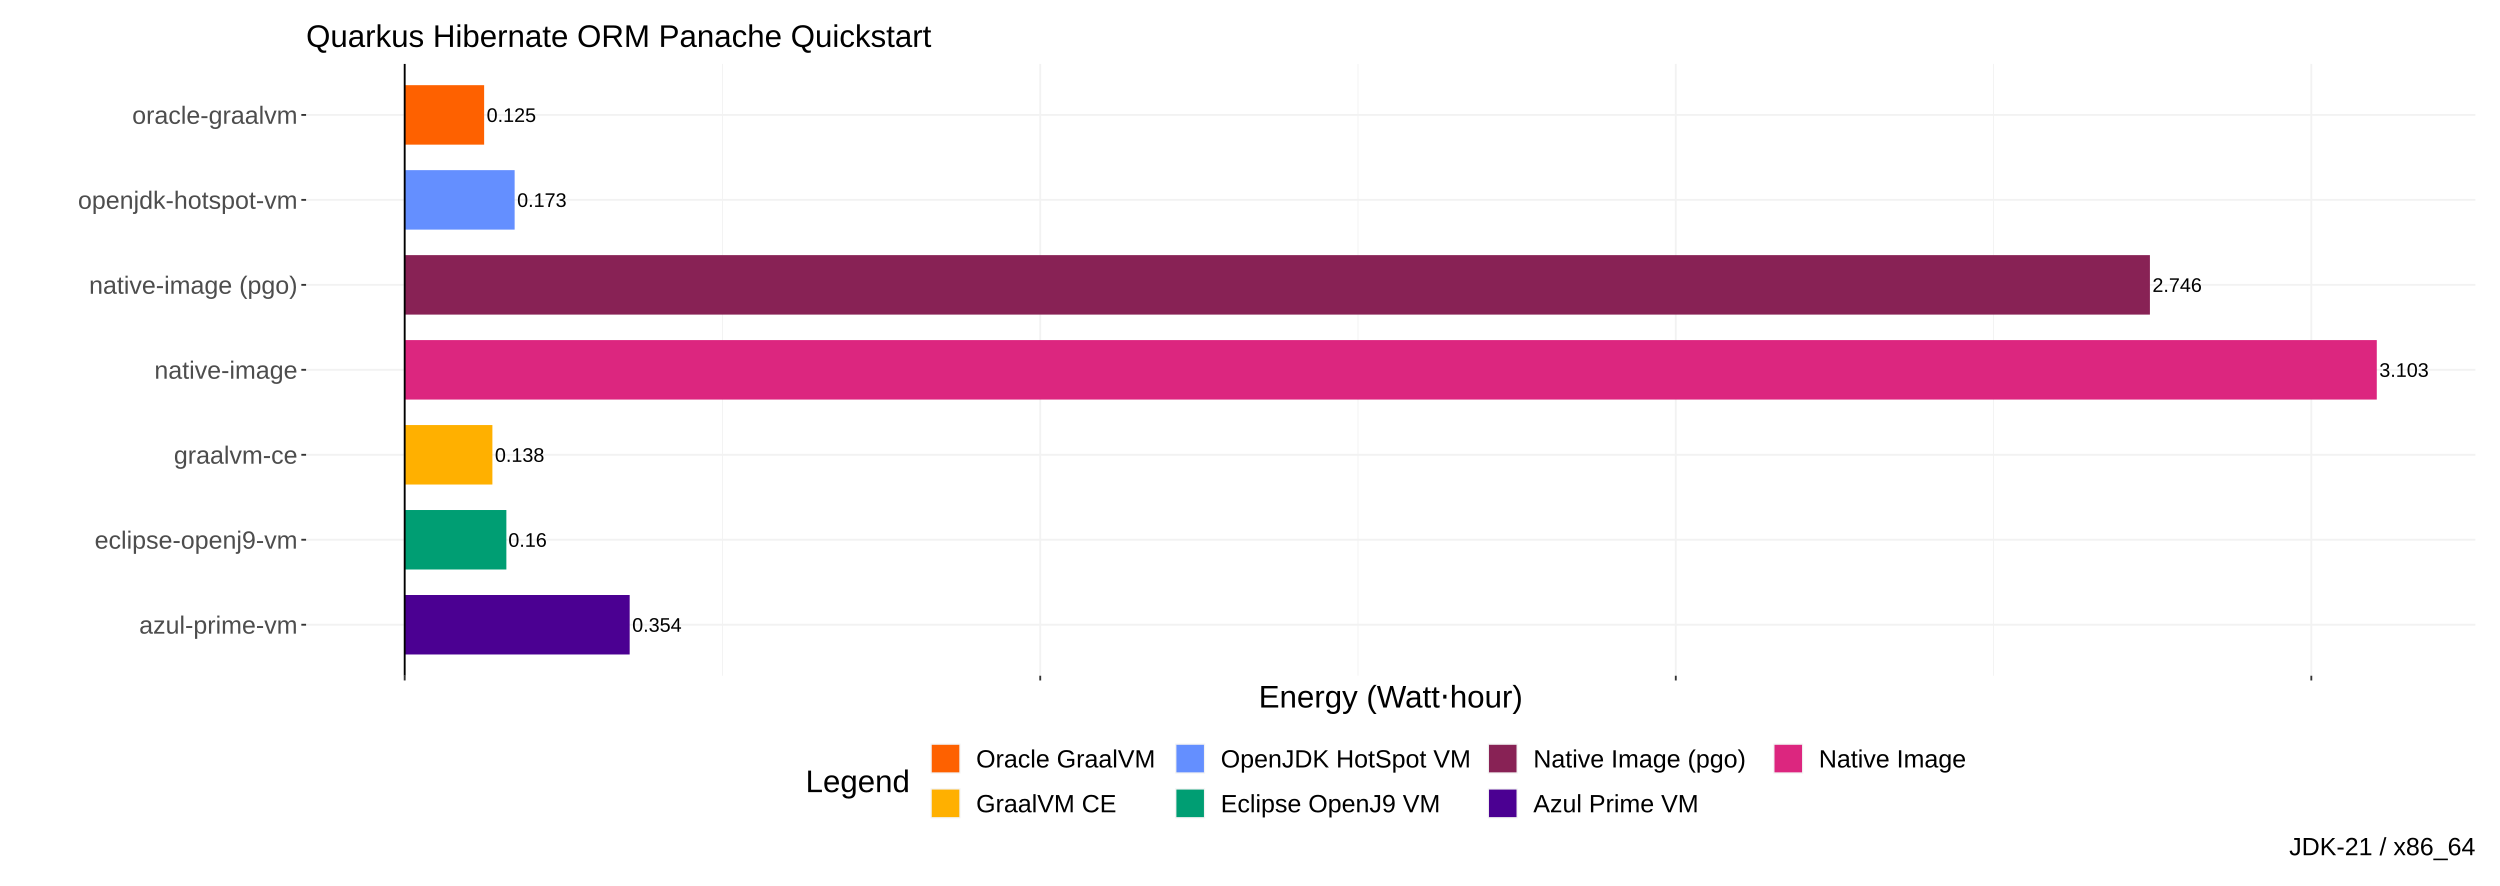
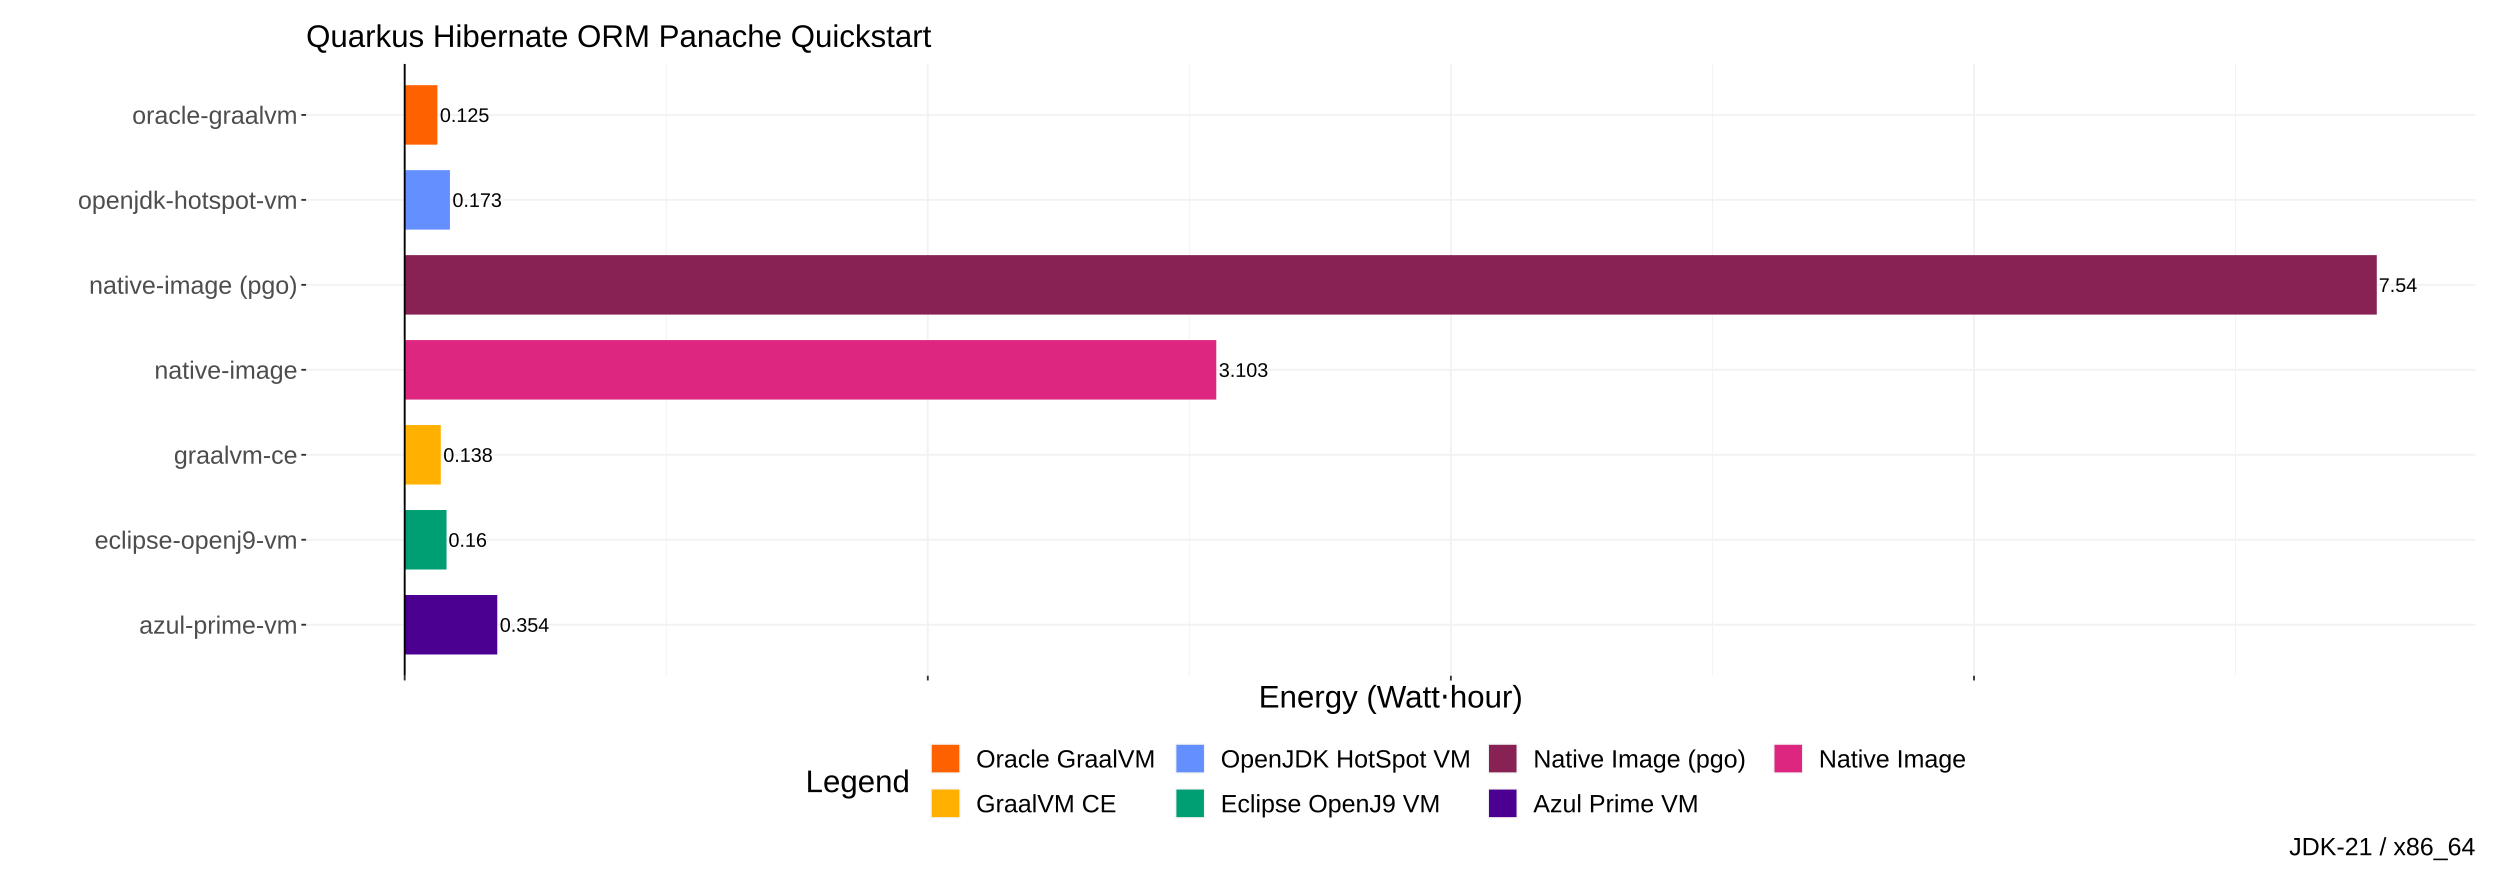
<svg xmlns="http://www.w3.org/2000/svg" class="svglite" width="1440.00pt" height="510.24pt" viewBox="0 0 1440.00 510.24">
  <defs>
    <style type="text/css">
    .svglite line, .svglite polyline, .svglite polygon, .svglite path, .svglite rect, .svglite circle {
      fill: none;
      stroke: #000000;
      stroke-linecap: round;
      stroke-linejoin: round;
      stroke-miterlimit: 10.00;
    }
    .svglite text {
      white-space: pre;
    }
  </style>
  </defs>
  <rect width="100%" height="100%" style="stroke: none; fill: #FFFFFF;" />
  <defs>
    <clipPath id="cpMC4wMHwxNDQwLjAwfDAuMDB8NTEwLjI0">
      <rect x="0.00" y="0.00" width="1440.00" height="510.24" />
    </clipPath>
  </defs>
  <g clip-path="url(#cpMC4wMHwxNDQwLjAwfDAuMDB8NTEwLjI0)">
    <rect x="0.00" y="0.00" width="1440.00" height="510.24" style="stroke-width: 1.07; stroke: #FFFFFF; fill: #FFFFFF;" />
    <rect x="176.30" y="36.82" width="1249.53" height="352.39" style="stroke-width: 1.07; stroke: none;" />
-     <polyline points="416.13,389.21 416.13,36.82 " style="stroke-width: 0.53; stroke: #F2F2F2; stroke-linecap: butt;" />
-     <polyline points="782.21,389.21 782.21,36.82 " style="stroke-width: 0.53; stroke: #F2F2F2; stroke-linecap: butt;" />
-     <polyline points="1148.29,389.21 1148.29,36.82 " style="stroke-width: 0.53; stroke: #F2F2F2; stroke-linecap: butt;" />
+     <polyline points="383.75,389.21 383.75,36.82 " style="stroke-width: 0.53; stroke: #F2F2F2; stroke-linecap: butt;" />
+     <polyline points="685.06,389.21 685.06,36.82 " style="stroke-width: 0.53; stroke: #F2F2F2; stroke-linecap: butt;" />
+     <polyline points="986.37,389.21 986.37,36.82 " style="stroke-width: 0.53; stroke: #F2F2F2; stroke-linecap: butt;" />
+     <polyline points="1287.68,389.21 1287.68,36.82 " style="stroke-width: 0.53; stroke: #F2F2F2; stroke-linecap: butt;" />
    <polyline points="176.30,359.85 1425.83,359.85 " style="stroke-width: 1.07; stroke: #F2F2F2; stroke-linecap: butt;" />
    <polyline points="176.30,310.90 1425.83,310.90 " style="stroke-width: 1.07; stroke: #F2F2F2; stroke-linecap: butt;" />
    <polyline points="176.30,261.96 1425.83,261.96 " style="stroke-width: 1.07; stroke: #F2F2F2; stroke-linecap: butt;" />
    <polyline points="176.30,213.02 1425.83,213.02 " style="stroke-width: 1.07; stroke: #F2F2F2; stroke-linecap: butt;" />
    <polyline points="176.30,164.08 1425.83,164.08 " style="stroke-width: 1.07; stroke: #F2F2F2; stroke-linecap: butt;" />
    <polyline points="176.30,115.13 1425.83,115.13 " style="stroke-width: 1.07; stroke: #F2F2F2; stroke-linecap: butt;" />
    <polyline points="176.30,66.19 1425.83,66.19 " style="stroke-width: 1.07; stroke: #F2F2F2; stroke-linecap: butt;" />
    <polyline points="233.10,389.21 233.10,36.82 " style="stroke-width: 1.07; stroke: #F2F2F2; stroke-linecap: butt;" />
-     <polyline points="599.17,389.21 599.17,36.82 " style="stroke-width: 1.07; stroke: #F2F2F2; stroke-linecap: butt;" />
-     <polyline points="965.25,389.21 965.25,36.82 " style="stroke-width: 1.07; stroke: #F2F2F2; stroke-linecap: butt;" />
-     <polyline points="1331.32,389.21 1331.32,36.82 " style="stroke-width: 1.07; stroke: #F2F2F2; stroke-linecap: butt;" />
-     <rect x="233.10" y="342.72" width="129.59" height="34.26" style="stroke-width: 1.07; stroke: none; stroke-linecap: butt; stroke-linejoin: miter; fill: #4B0092;" />
-     <rect x="233.10" y="293.77" width="58.57" height="34.26" style="stroke-width: 1.07; stroke: none; stroke-linecap: butt; stroke-linejoin: miter; fill: #009E73;" />
-     <rect x="233.10" y="244.83" width="50.52" height="34.26" style="stroke-width: 1.07; stroke: none; stroke-linecap: butt; stroke-linejoin: miter; fill: #FFB000;" />
-     <rect x="233.10" y="195.89" width="1135.93" height="34.26" style="stroke-width: 1.07; stroke: none; stroke-linecap: butt; stroke-linejoin: miter; fill: #DC267F;" />
-     <rect x="233.10" y="146.95" width="1005.25" height="34.26" style="stroke-width: 1.07; stroke: none; stroke-linecap: butt; stroke-linejoin: miter; fill: #882255;" />
-     <rect x="233.10" y="98.00" width="63.33" height="34.26" style="stroke-width: 1.07; stroke: none; stroke-linecap: butt; stroke-linejoin: miter; fill: #648FFF;" />
-     <rect x="233.10" y="49.06" width="45.76" height="34.26" style="stroke-width: 1.07; stroke: none; stroke-linecap: butt; stroke-linejoin: miter; fill: #FE6100;" />
-     <text x="364.14" y="363.91" style="font-size: 11.38px; font-family: &quot;Liberation Sans&quot;;" textLength="29.08px" lengthAdjust="spacingAndGlyphs">0.354</text>
-     <text x="292.80" y="314.97" style="font-size: 11.38px; font-family: &quot;Liberation Sans&quot;;" textLength="22.57px" lengthAdjust="spacingAndGlyphs">0.16</text>
-     <text x="285.07" y="266.03" style="font-size: 11.38px; font-family: &quot;Liberation Sans&quot;;" textLength="29.08px" lengthAdjust="spacingAndGlyphs">0.138</text>
-     <text x="1370.48" y="217.08" style="font-size: 11.38px; font-family: &quot;Liberation Sans&quot;;" textLength="29.08px" lengthAdjust="spacingAndGlyphs">3.103</text>
-     <text x="1239.79" y="168.14" style="font-size: 11.38px; font-family: &quot;Liberation Sans&quot;;" textLength="29.08px" lengthAdjust="spacingAndGlyphs">2.746</text>
-     <text x="297.88" y="119.20" style="font-size: 11.38px; font-family: &quot;Liberation Sans&quot;;" textLength="29.08px" lengthAdjust="spacingAndGlyphs">0.173</text>
-     <text x="280.31" y="70.25" style="font-size: 11.38px; font-family: &quot;Liberation Sans&quot;;" textLength="29.08px" lengthAdjust="spacingAndGlyphs">0.125</text>
+     <polyline points="534.40,389.21 534.40,36.82 " style="stroke-width: 1.07; stroke: #F2F2F2; stroke-linecap: butt;" />
+     <polyline points="835.71,389.21 835.71,36.82 " style="stroke-width: 1.07; stroke: #F2F2F2; stroke-linecap: butt;" />
+     <polyline points="1137.02,389.21 1137.02,36.82 " style="stroke-width: 1.07; stroke: #F2F2F2; stroke-linecap: butt;" />
+     <rect x="233.10" y="342.72" width="53.33" height="34.26" style="stroke-width: 1.07; stroke: none; stroke-linecap: butt; stroke-linejoin: miter; fill: #4B0092;" />
+     <rect x="233.10" y="293.77" width="24.10" height="34.26" style="stroke-width: 1.07; stroke: none; stroke-linecap: butt; stroke-linejoin: miter; fill: #009E73;" />
+     <rect x="233.10" y="244.83" width="20.79" height="34.26" style="stroke-width: 1.07; stroke: none; stroke-linecap: butt; stroke-linejoin: miter; fill: #FFB000;" />
+     <rect x="233.10" y="195.89" width="467.48" height="34.26" style="stroke-width: 1.07; stroke: none; stroke-linecap: butt; stroke-linejoin: miter; fill: #DC267F;" />
+     <rect x="233.10" y="146.95" width="1135.93" height="34.26" style="stroke-width: 1.07; stroke: none; stroke-linecap: butt; stroke-linejoin: miter; fill: #882255;" />
+     <rect x="233.10" y="98.00" width="26.06" height="34.26" style="stroke-width: 1.07; stroke: none; stroke-linecap: butt; stroke-linejoin: miter; fill: #648FFF;" />
+     <rect x="233.10" y="49.06" width="18.83" height="34.26" style="stroke-width: 1.07; stroke: none; stroke-linecap: butt; stroke-linejoin: miter; fill: #FE6100;" />
+     <text x="287.88" y="363.91" style="font-size: 11.38px; font-family: &quot;Liberation Sans&quot;;" textLength="29.08px" lengthAdjust="spacingAndGlyphs">0.354</text>
+     <text x="258.33" y="314.97" style="font-size: 11.38px; font-family: &quot;Liberation Sans&quot;;" textLength="22.57px" lengthAdjust="spacingAndGlyphs">0.16</text>
+     <text x="255.34" y="266.03" style="font-size: 11.38px; font-family: &quot;Liberation Sans&quot;;" textLength="29.08px" lengthAdjust="spacingAndGlyphs">0.138</text>
+     <text x="702.03" y="217.08" style="font-size: 11.38px; font-family: &quot;Liberation Sans&quot;;" textLength="29.08px" lengthAdjust="spacingAndGlyphs">3.103</text>
+     <text x="1370.16" y="168.14" style="font-size: 11.38px; font-family: &quot;Liberation Sans&quot;;" textLength="22.57px" lengthAdjust="spacingAndGlyphs">7.54</text>
+     <text x="260.61" y="119.20" style="font-size: 11.38px; font-family: &quot;Liberation Sans&quot;;" textLength="29.08px" lengthAdjust="spacingAndGlyphs">0.173</text>
+     <text x="253.38" y="70.25" style="font-size: 11.38px; font-family: &quot;Liberation Sans&quot;;" textLength="29.08px" lengthAdjust="spacingAndGlyphs">0.125</text>
    <line x1="233.10" y1="389.21" x2="233.10" y2="36.82" style="stroke-width: 1.07; stroke-linecap: butt;" />
    <text x="171.37" y="364.99" text-anchor="end" style="font-size: 14.40px;fill: #4D4D4D; font-family: &quot;Liberation Sans&quot;;" textLength="97.55px" lengthAdjust="spacingAndGlyphs">azul-prime-vm</text>
    <text x="171.37" y="316.05" text-anchor="end" style="font-size: 14.40px;fill: #4D4D4D; font-family: &quot;Liberation Sans&quot;;" textLength="122.85px" lengthAdjust="spacingAndGlyphs">eclipse-openj9-vm</text>
    <text x="171.37" y="267.10" text-anchor="end" style="font-size: 14.40px;fill: #4D4D4D; font-family: &quot;Liberation Sans&quot;;" textLength="75.07px" lengthAdjust="spacingAndGlyphs">graalvm-ce</text>
    <text x="171.37" y="218.16" text-anchor="end" style="font-size: 14.40px;fill: #4D4D4D; font-family: &quot;Liberation Sans&quot;;" textLength="88.14px" lengthAdjust="spacingAndGlyphs">native-image</text>
    <text x="171.37" y="169.22" text-anchor="end" style="font-size: 14.40px;fill: #4D4D4D; font-family: &quot;Liberation Sans&quot;;" textLength="126.93px" lengthAdjust="spacingAndGlyphs">native-image (pgo)</text>
    <text x="171.37" y="120.27" text-anchor="end" style="font-size: 14.40px;fill: #4D4D4D; font-family: &quot;Liberation Sans&quot;;" textLength="137.28px" lengthAdjust="spacingAndGlyphs">openjdk-hotspot-vm</text>
    <text x="171.37" y="71.33" text-anchor="end" style="font-size: 14.40px;fill: #4D4D4D; font-family: &quot;Liberation Sans&quot;;" textLength="101.50px" lengthAdjust="spacingAndGlyphs">oracle-graalvm</text>
    <polyline points="173.56,359.85 176.30,359.85 " style="stroke-width: 1.07; stroke: #333333; stroke-linecap: butt;" />
    <polyline points="173.56,310.90 176.30,310.90 " style="stroke-width: 1.07; stroke: #333333; stroke-linecap: butt;" />
    <polyline points="173.56,261.96 176.30,261.96 " style="stroke-width: 1.07; stroke: #333333; stroke-linecap: butt;" />
    <polyline points="173.56,213.02 176.30,213.02 " style="stroke-width: 1.07; stroke: #333333; stroke-linecap: butt;" />
    <polyline points="173.56,164.08 176.30,164.08 " style="stroke-width: 1.07; stroke: #333333; stroke-linecap: butt;" />
    <polyline points="173.56,115.13 176.30,115.13 " style="stroke-width: 1.07; stroke: #333333; stroke-linecap: butt;" />
    <polyline points="173.56,66.19 176.30,66.19 " style="stroke-width: 1.07; stroke: #333333; stroke-linecap: butt;" />
    <polyline points="233.10,391.95 233.10,389.21 " style="stroke-width: 1.07; stroke: #333333; stroke-linecap: butt;" />
-     <polyline points="599.17,391.95 599.17,389.21 " style="stroke-width: 1.07; stroke: #333333; stroke-linecap: butt;" />
-     <polyline points="965.25,391.95 965.25,389.21 " style="stroke-width: 1.07; stroke: #333333; stroke-linecap: butt;" />
-     <polyline points="1331.32,391.95 1331.32,389.21 " style="stroke-width: 1.07; stroke: #333333; stroke-linecap: butt;" />
+     <polyline points="534.40,391.95 534.40,389.21 " style="stroke-width: 1.07; stroke: #333333; stroke-linecap: butt;" />
+     <polyline points="835.71,391.95 835.71,389.21 " style="stroke-width: 1.07; stroke: #333333; stroke-linecap: butt;" />
+     <polyline points="1137.02,391.95 1137.02,389.21 " style="stroke-width: 1.07; stroke: #333333; stroke-linecap: butt;" />
    <text x="801.06" y="407.54" text-anchor="middle" style="font-size: 18.00px; font-family: &quot;Liberation Sans&quot;;" textLength="165.68px" lengthAdjust="spacingAndGlyphs">Energy (Watt⋅hour)</text>
    <rect x="458.54" y="422.82" width="685.04" height="54.02" style="stroke-width: 1.07; stroke: none; fill: #FFFFFF;" />
    <text x="464.02" y="456.26" style="font-size: 18.00px; font-family: &quot;Liberation Sans&quot;;" textLength="63.01px" lengthAdjust="spacingAndGlyphs">Legend</text>
    <rect x="535.99" y="428.30" width="17.28" height="17.28" style="stroke-width: 1.07; stroke: none; fill: #F2F2F2;" />
    <rect x="536.70" y="429.01" width="15.86" height="15.86" style="stroke-width: 1.07; stroke: none; stroke-linecap: butt; stroke-linejoin: miter; fill: #FE6100;" />
    <rect x="676.90" y="428.30" width="17.28" height="17.28" style="stroke-width: 1.07; stroke: none; fill: #F2F2F2;" />
    <rect x="677.61" y="429.01" width="15.86" height="15.86" style="stroke-width: 1.07; stroke: none; stroke-linecap: butt; stroke-linejoin: miter; fill: #648FFF;" />
    <rect x="856.94" y="428.30" width="17.28" height="17.28" style="stroke-width: 1.07; stroke: none; fill: #F2F2F2;" />
    <rect x="857.65" y="429.01" width="15.86" height="15.86" style="stroke-width: 1.07; stroke: none; stroke-linecap: butt; stroke-linejoin: miter; fill: #882255;" />
    <rect x="1021.40" y="428.30" width="17.28" height="17.28" style="stroke-width: 1.07; stroke: none; fill: #F2F2F2;" />
    <rect x="1022.11" y="429.01" width="15.86" height="15.86" style="stroke-width: 1.07; stroke: none; stroke-linecap: butt; stroke-linejoin: miter; fill: #DC267F;" />
    <rect x="535.99" y="454.09" width="17.28" height="17.28" style="stroke-width: 1.07; stroke: none; fill: #F2F2F2;" />
    <rect x="536.70" y="454.80" width="15.86" height="15.86" style="stroke-width: 1.07; stroke: none; stroke-linecap: butt; stroke-linejoin: miter; fill: #FFB000;" />
    <rect x="676.90" y="454.09" width="17.28" height="17.28" style="stroke-width: 1.07; stroke: none; fill: #F2F2F2;" />
    <rect x="677.61" y="454.80" width="15.86" height="15.86" style="stroke-width: 1.07; stroke: none; stroke-linecap: butt; stroke-linejoin: miter; fill: #009E73;" />
    <rect x="856.94" y="454.09" width="17.28" height="17.28" style="stroke-width: 1.07; stroke: none; fill: #F2F2F2;" />
    <rect x="857.65" y="454.80" width="15.86" height="15.86" style="stroke-width: 1.07; stroke: none; stroke-linecap: butt; stroke-linejoin: miter; fill: #4B0092;" />
    <text x="562.24" y="442.08" style="font-size: 14.40px; font-family: &quot;Liberation Sans&quot;;" textLength="105.69px" lengthAdjust="spacingAndGlyphs">Oracle GraalVM</text>
    <text x="703.14" y="442.08" style="font-size: 14.40px; font-family: &quot;Liberation Sans&quot;;" textLength="144.83px" lengthAdjust="spacingAndGlyphs">OpenJDK HotSpot VM</text>
    <text x="883.18" y="442.08" style="font-size: 14.40px; font-family: &quot;Liberation Sans&quot;;" textLength="129.25px" lengthAdjust="spacingAndGlyphs">Native Image (pgo)</text>
    <text x="1047.64" y="442.08" style="font-size: 14.40px; font-family: &quot;Liberation Sans&quot;;" textLength="90.46px" lengthAdjust="spacingAndGlyphs">Native Image</text>
    <text x="562.24" y="467.87" style="font-size: 14.40px; font-family: &quot;Liberation Sans&quot;;" textLength="78.80px" lengthAdjust="spacingAndGlyphs">GraalVM CE</text>
    <text x="703.14" y="467.87" style="font-size: 14.40px; font-family: &quot;Liberation Sans&quot;;" textLength="124.62px" lengthAdjust="spacingAndGlyphs">Eclipse OpenJ9 VM</text>
    <text x="883.18" y="467.87" style="font-size: 14.40px; font-family: &quot;Liberation Sans&quot;;" textLength="97.67px" lengthAdjust="spacingAndGlyphs">Azul Prime VM</text>
    <text x="176.30" y="27.03" style="font-size: 18.00px; font-family: &quot;Liberation Sans&quot;;" textLength="376.31px" lengthAdjust="spacingAndGlyphs">Quarkus Hibernate ORM Panache Quickstart</text>
    <text x="1425.83" y="492.61" text-anchor="end" style="font-size: 14.40px; font-family: &quot;Liberation Sans&quot;;" textLength="104.20px" lengthAdjust="spacingAndGlyphs">JDK-21 / x86_64</text>
  </g>
</svg>
